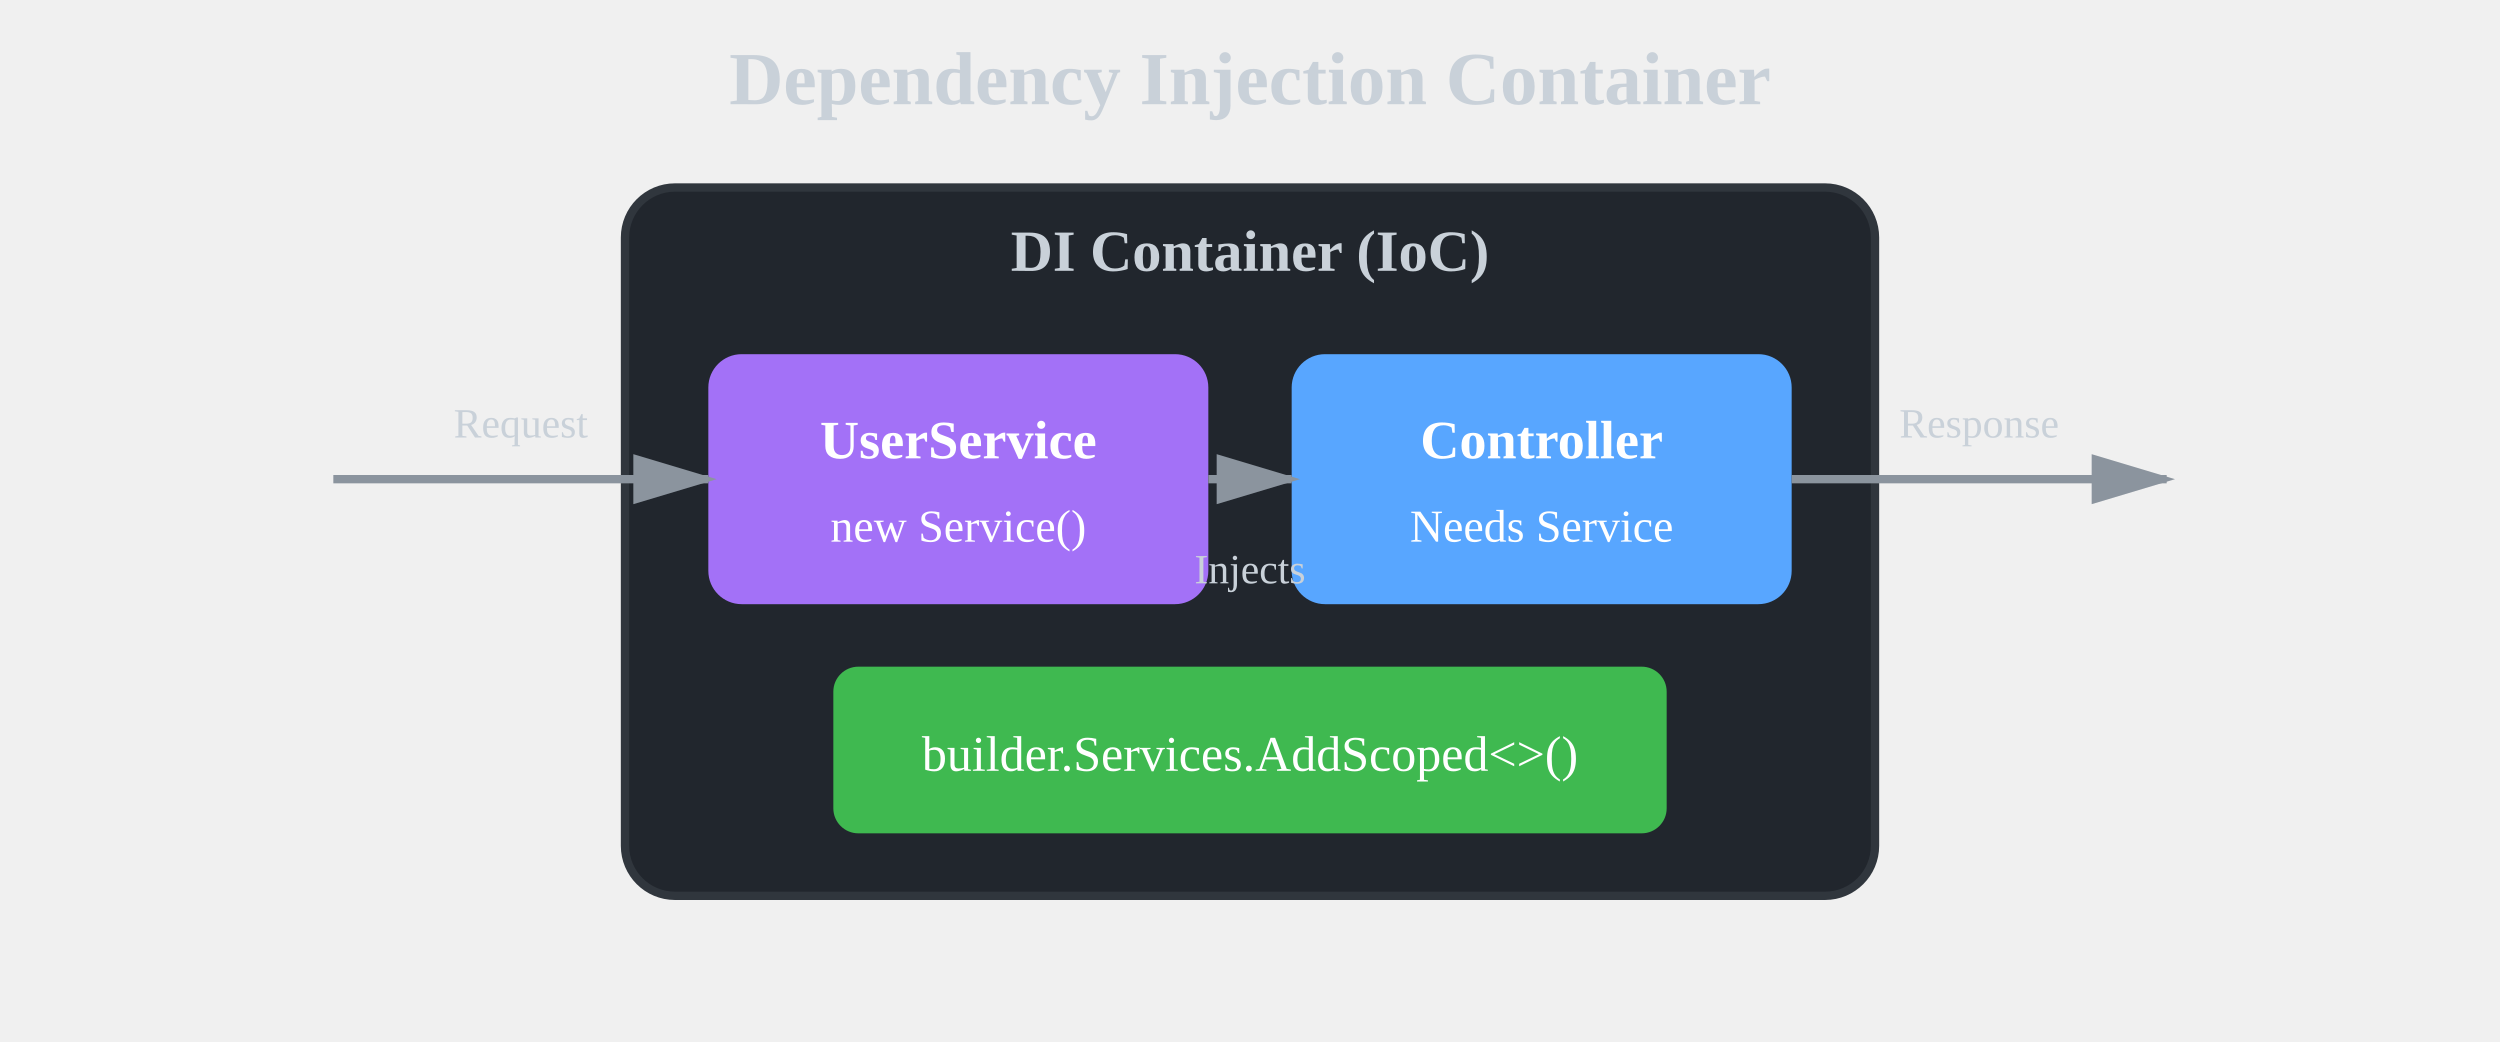
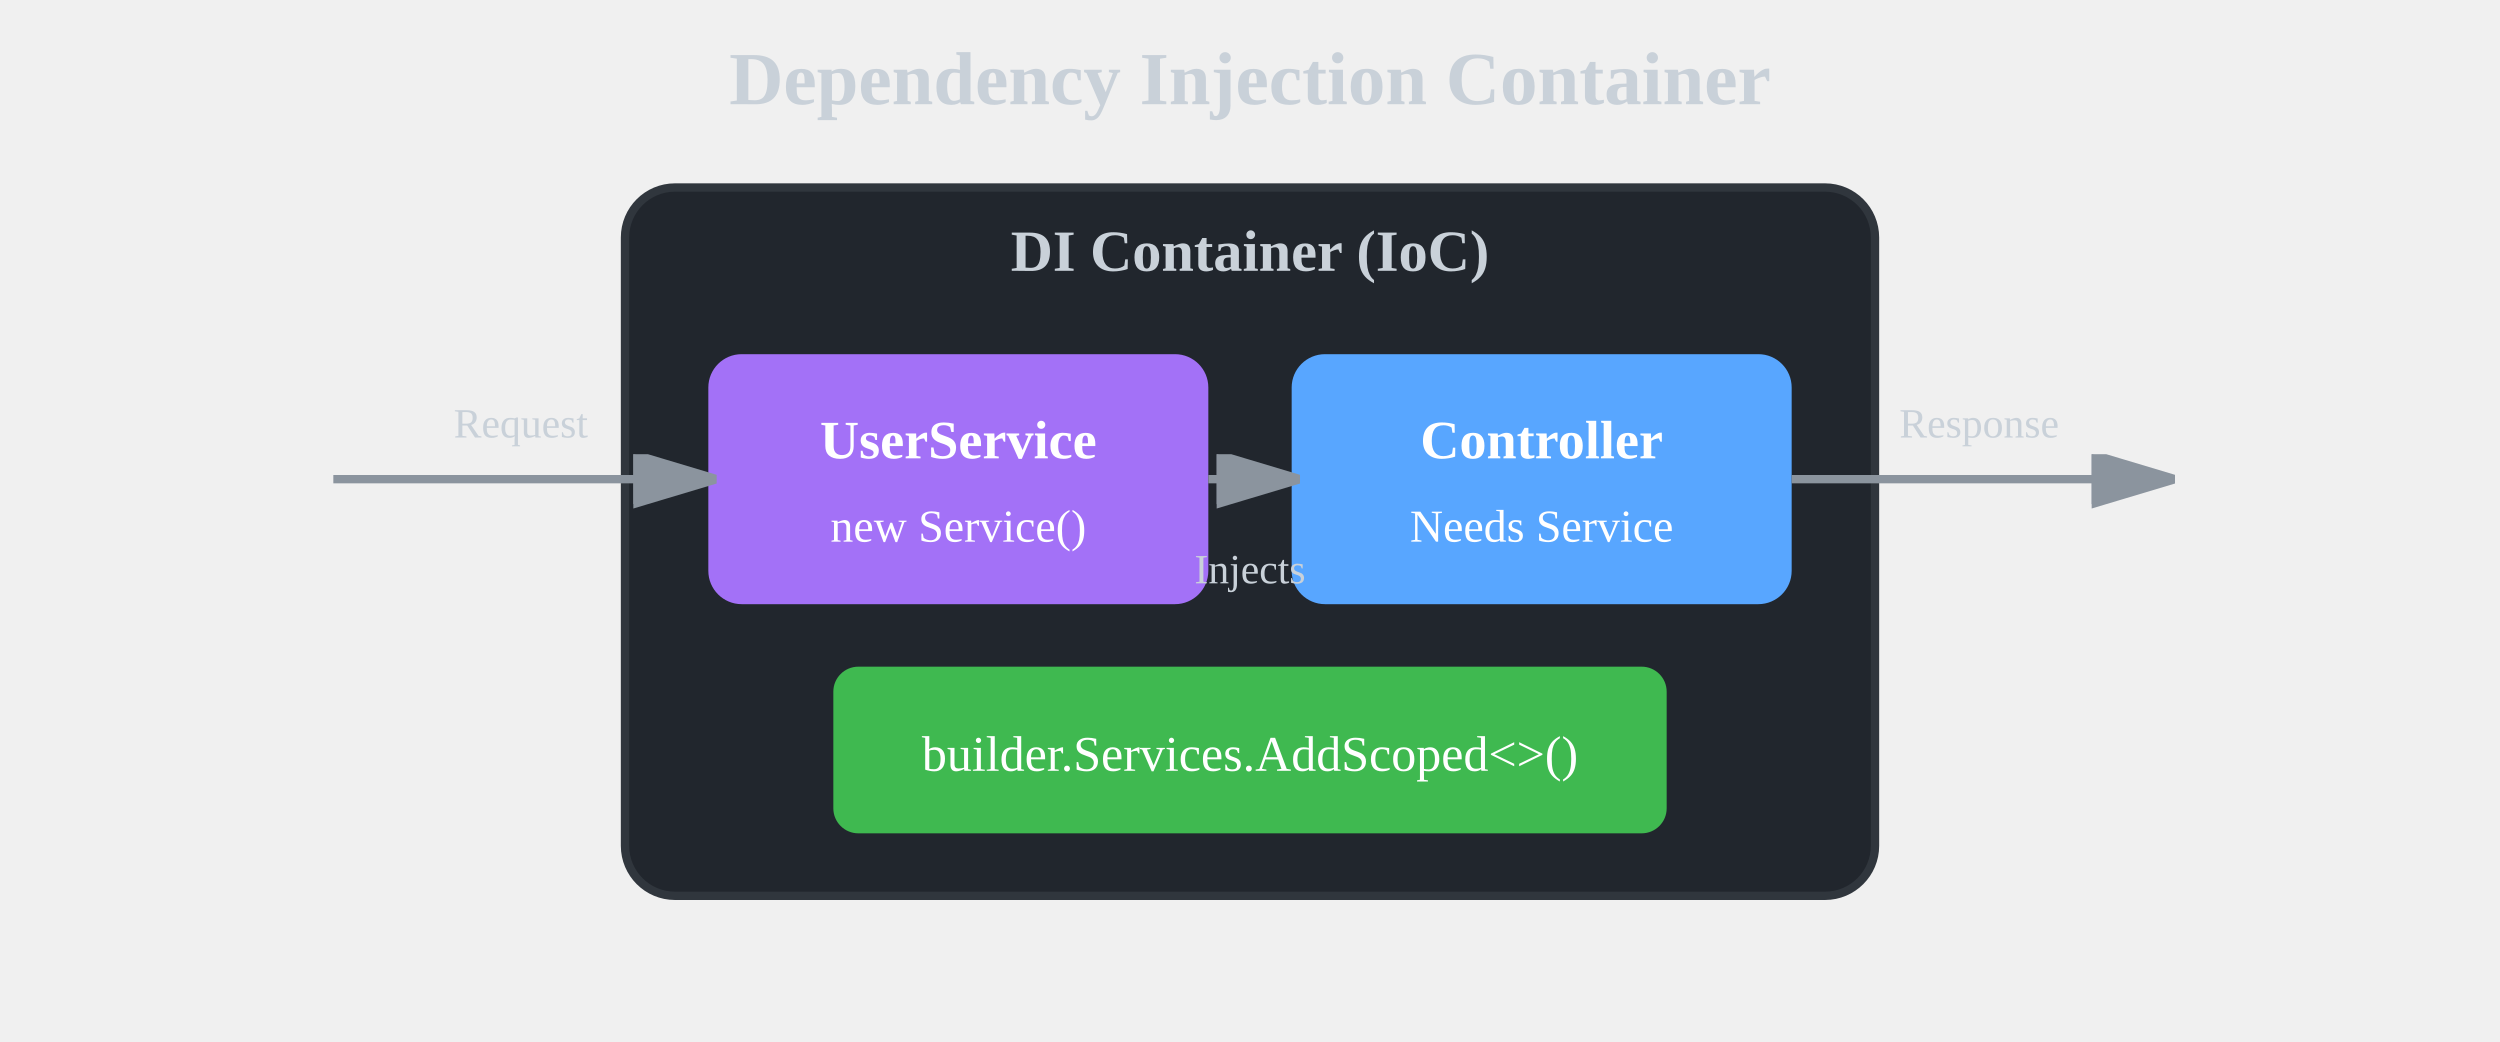
<svg xmlns="http://www.w3.org/2000/svg" viewBox="0 0 600 250">
+   <style>
+     .text { fill: #c9d1d9; }
+     .bg-card { fill: #21262d; }
+     .border { stroke: #30363d; }
+     .arrow { stroke: #8b949e; fill: #8b949e; }
+     @media (prefers-color-scheme: light) {
+       .text { fill: #24292f; }
+       .bg-card { fill: #ffffff; }
+       .border { stroke: #d0d7de; }
+       .arrow { stroke: #57606a; fill: #57606a; }
+     }
+   </style>
  <defs>
    <marker id="arrow-di" markerWidth="10" markerHeight="10" refX="9" refY="3" orient="auto">
-       <polygon points="0 0, 10 3, 0 6" fill="#8b949e" />
+       <polygon points="0 0, 10 3, 0 6" class="arrow" />
    </marker>
  </defs>
-   <text x="300" y="25" text-anchor="middle" fill="#c9d1d9" font-size="18" font-weight="700">Dependency Injection Container</text>
-   <rect x="150" y="45" width="300" height="170" rx="12" fill="#21262d" stroke="#30363d" stroke-width="2" />
-   <text x="300" y="65" text-anchor="middle" fill="#c9d1d9" font-size="14" font-weight="600">DI Container (IoC)</text>
+   <text x="300" y="25" text-anchor="middle" class="text" font-size="18" font-weight="700">Dependency Injection Container</text>
+   <rect x="150" y="45" width="300" height="170" rx="12" class="bg-card" stroke="#30363d" stroke-width="2" />
+   <text x="300" y="65" text-anchor="middle" class="text" font-size="14" font-weight="600">DI Container (IoC)</text>
  <rect x="170" y="85" width="120" height="60" rx="8" fill="#a371f7" />
  <text x="230" y="110" text-anchor="middle" fill="white" font-size="13" font-weight="700">UserService</text>
  <text x="230" y="130" text-anchor="middle" fill="white" font-size="11">new Service()</text>
  <rect x="310" y="85" width="120" height="60" rx="8" fill="#58a6ff" />
  <text x="370" y="110" text-anchor="middle" fill="white" font-size="13" font-weight="700">Controller</text>
  <text x="370" y="130" text-anchor="middle" fill="white" font-size="11">Needs Service</text>
  <line x1="290" y1="115" x2="310" y2="115" stroke="#8b949e" stroke-width="2" marker-end="url(#arrow-di)" />
-   <text x="300" y="140" text-anchor="middle" fill="#c9d1d9" font-size="10">Injects</text>
+   <text x="300" y="140" text-anchor="middle" class="text" font-size="10">Injects</text>
  <rect x="200" y="160" width="200" height="40" rx="6" fill="#3fb950" />
  <text x="300" y="185" text-anchor="middle" fill="white" font-size="12">builder.Services.AddScoped&lt;&gt;()</text>
  <line x1="80" y1="115" x2="170" y2="115" stroke="#8b949e" stroke-width="2" marker-end="url(#arrow-di)" />
-   <text x="125" y="105" text-anchor="middle" fill="#c9d1d9" font-size="10">Request</text>
+   <text x="125" y="105" text-anchor="middle" class="text" font-size="10">Request</text>
  <line x1="430" y1="115" x2="520" y2="115" stroke="#8b949e" stroke-width="2" marker-end="url(#arrow-di)" />
-   <text x="475" y="105" text-anchor="middle" fill="#c9d1d9" font-size="10">Response</text>
+   <text x="475" y="105" text-anchor="middle" class="text" font-size="10">Response</text>
</svg>
